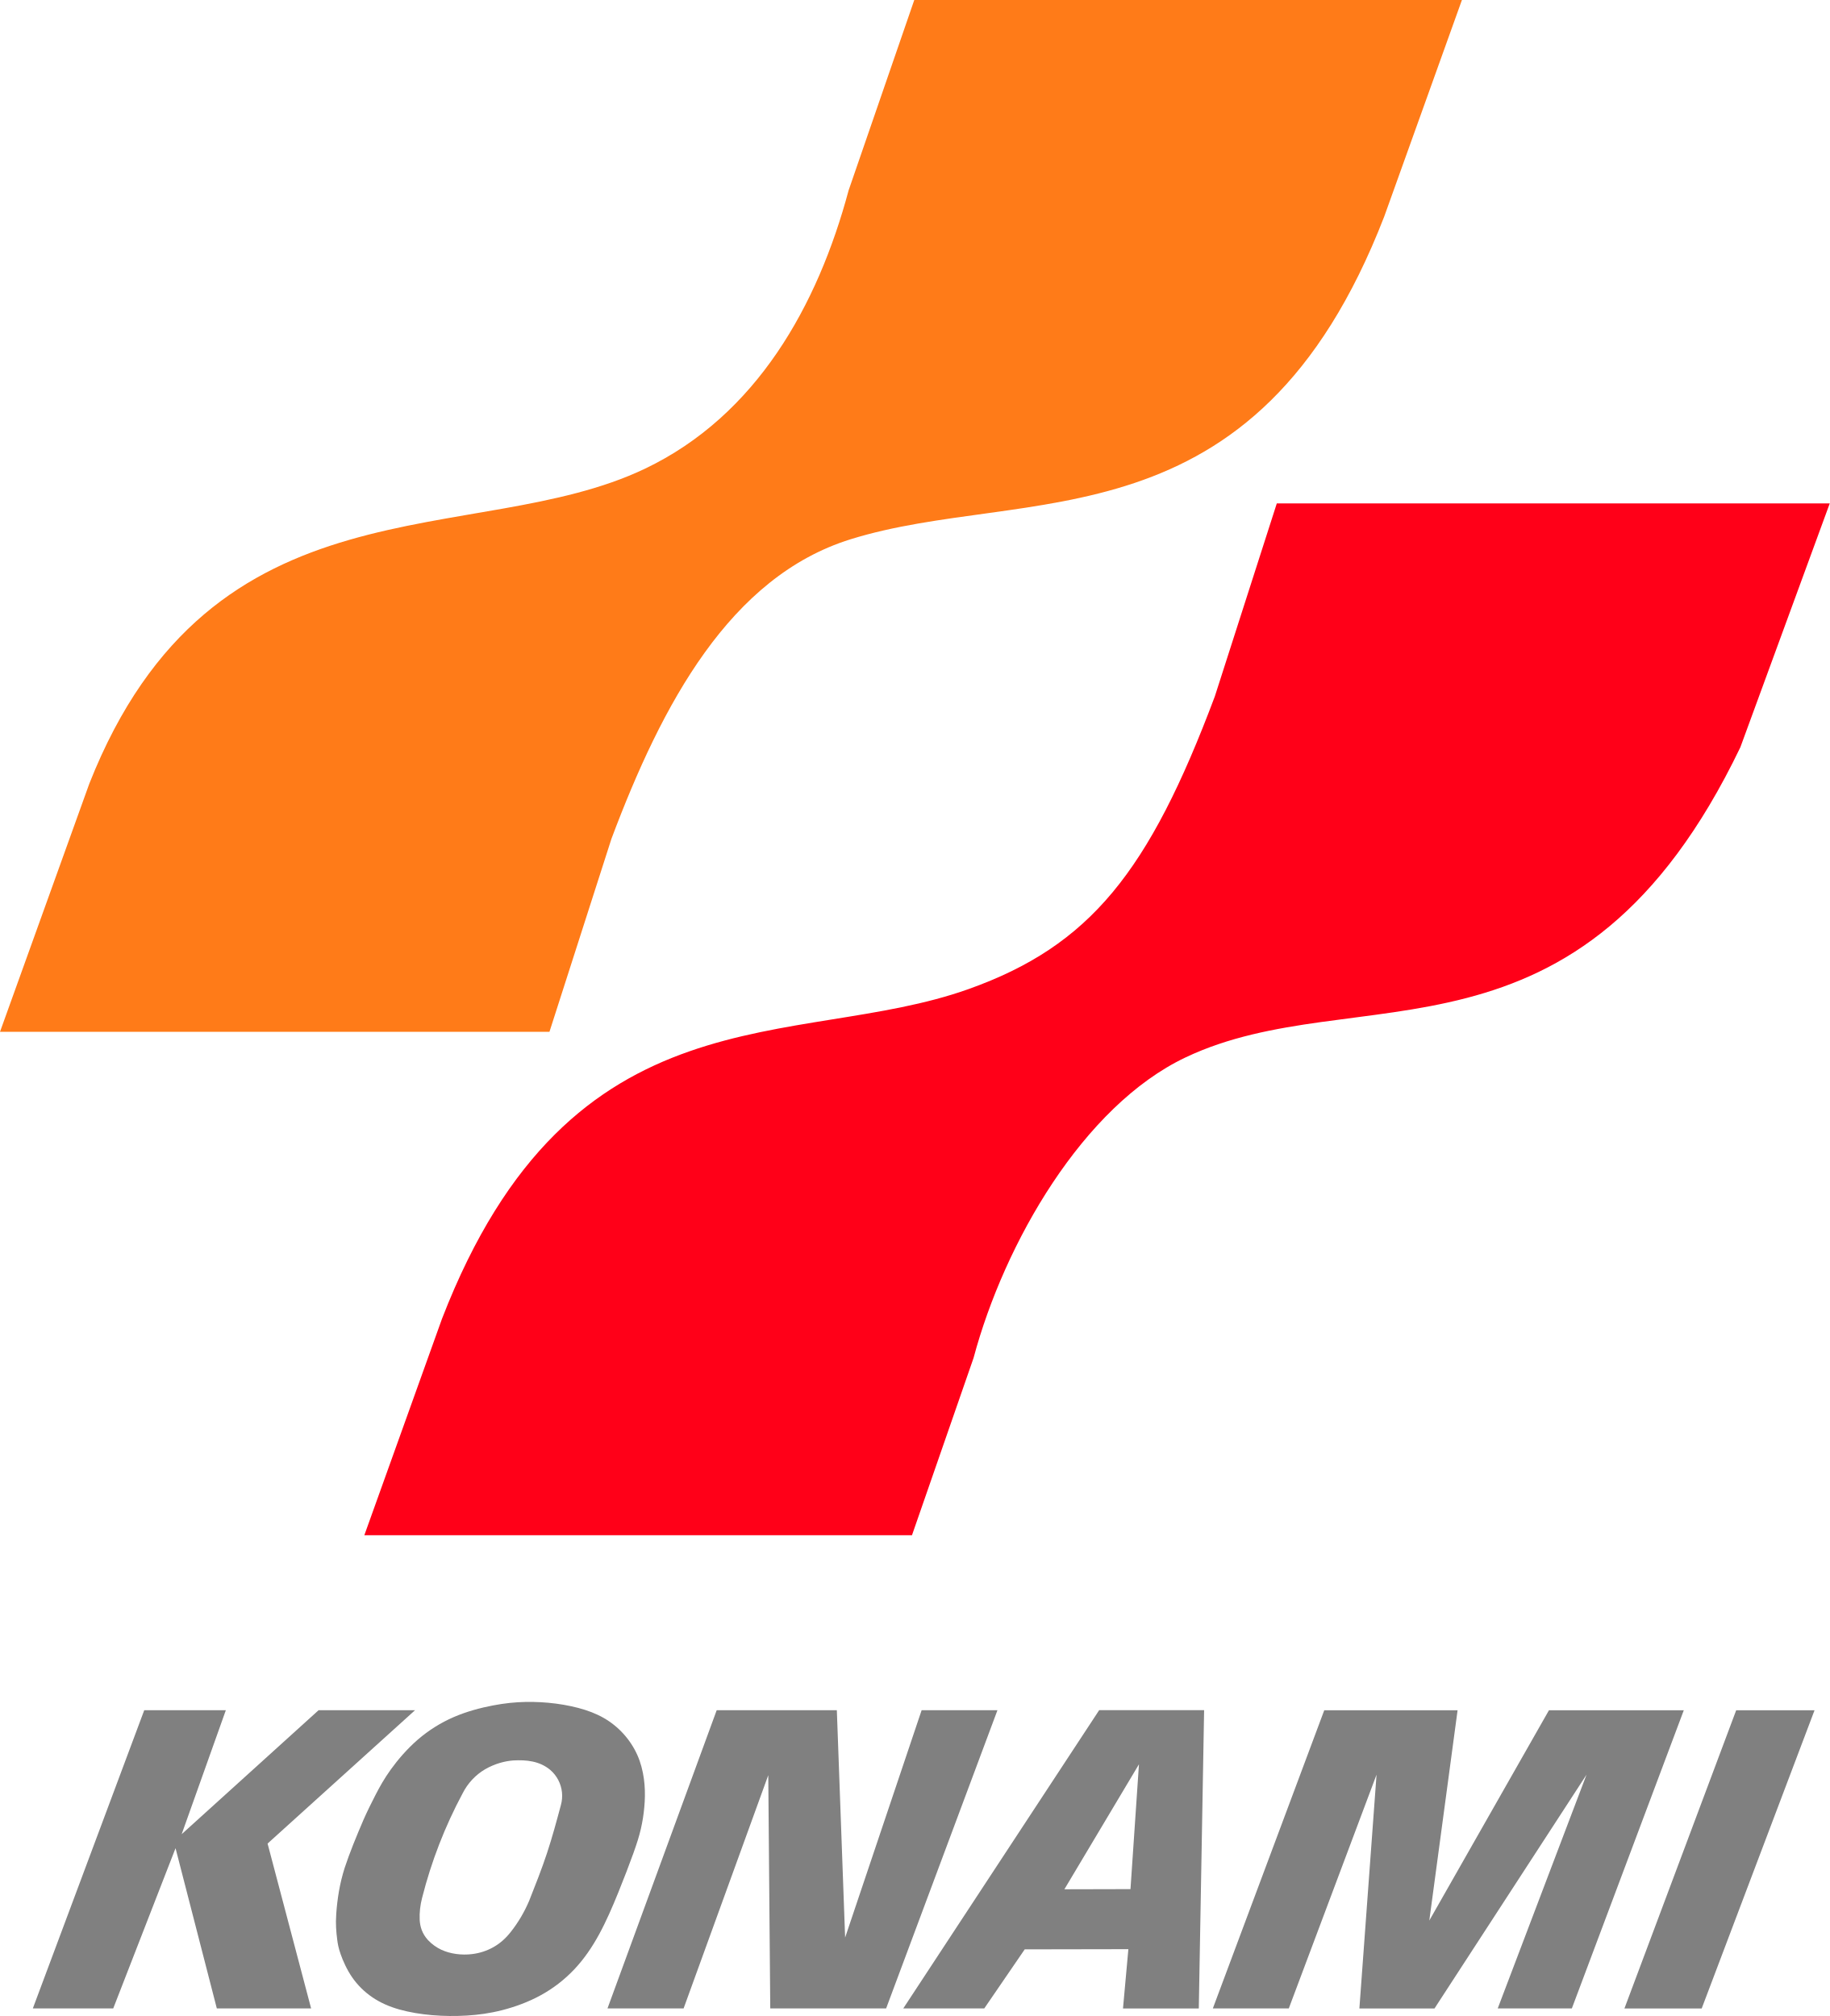
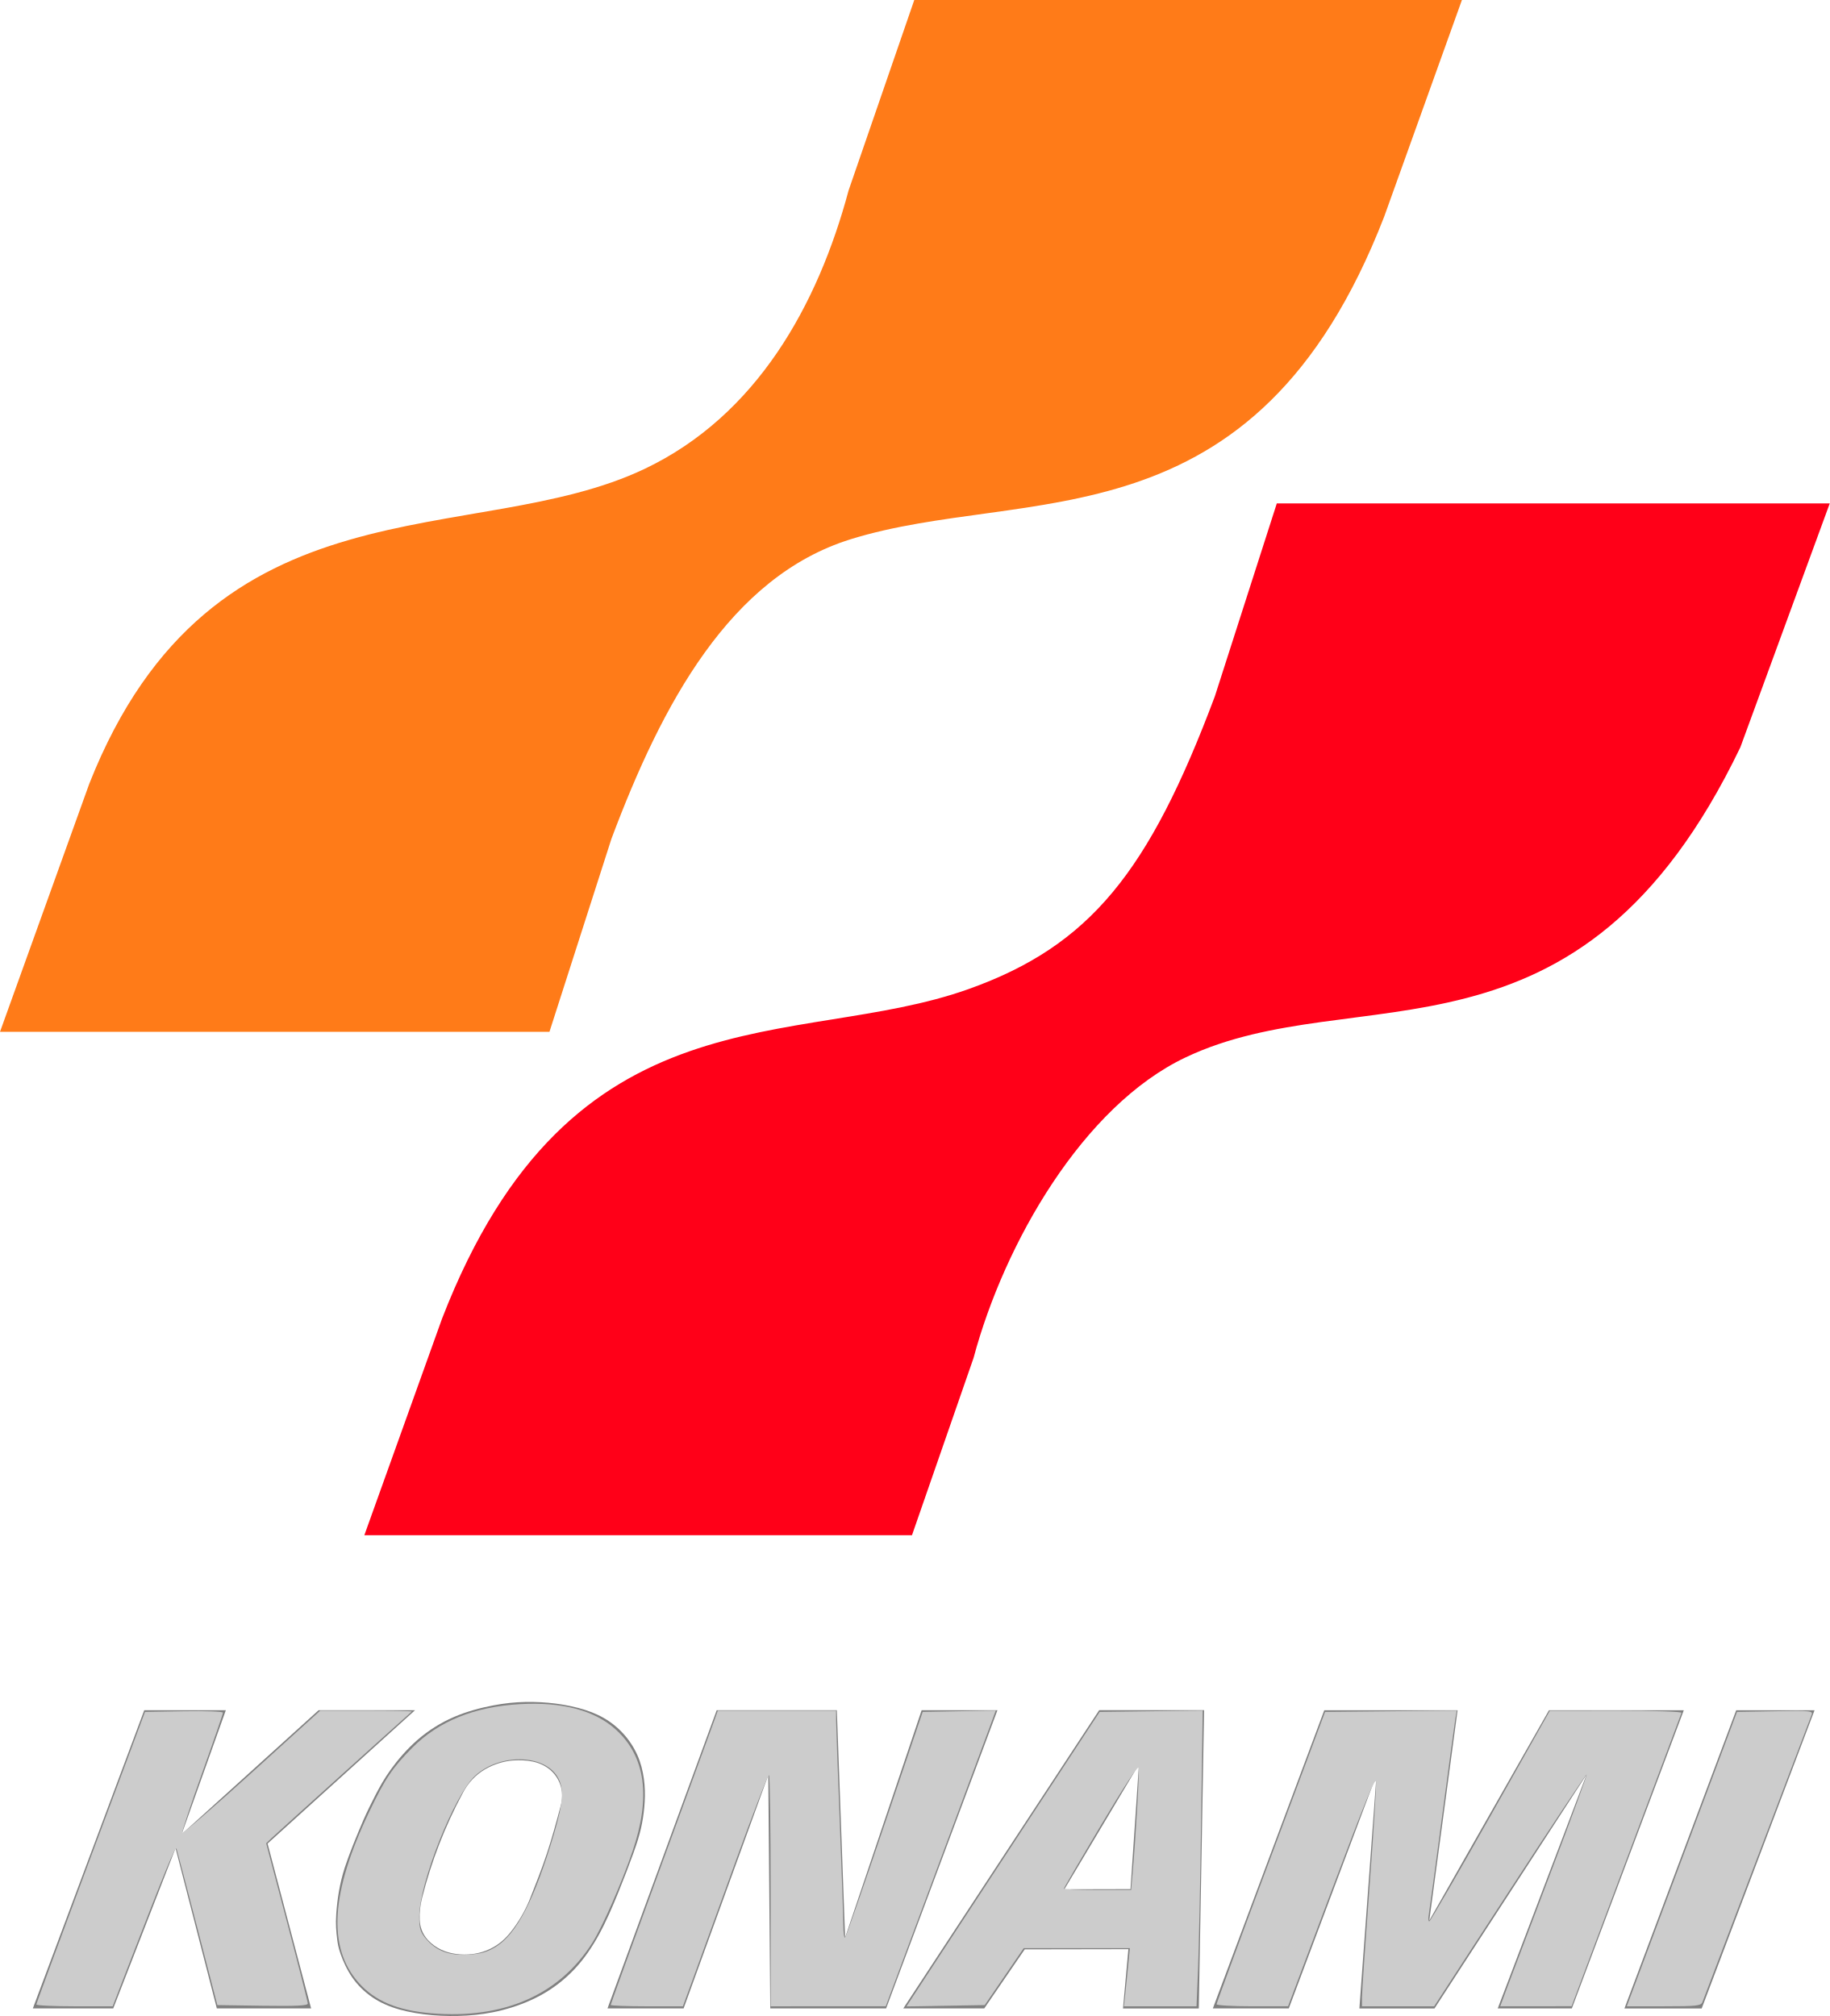
- <svg xmlns="http://www.w3.org/2000/svg" height="400" viewBox="0 0 907.472 1000" width="362.989">
-   <g fill-rule="evenodd">
-     <g clip-rule="evenodd" fill="gray">
-       <path d="M71.54 848.308 16.29 996.226l39.868.02 30.902-79.49 20.473 79.475h46.765l-21.591-81.769 73.14-66.15h-47.835l-67.91 61.5 21.902-61.488z" />
-       <path d="M317.22 873.37c-1.398-3.948-3.463-7.673-6.049-10.996a40.398 40.398 0 0 0-9.187-8.614c-3.488-2.359-7.356-4.16-11.78-5.583-9.013-2.855-19.643-4.164-29.633-3.959-5.074.108-10.138.598-16.122 1.743-5.988 1.142-12.893 2.943-19.376 5.744a69.705 69.705 0 0 0-17.879 11.22c-5.33 4.61-9.935 10.028-13.332 14.742-3.39 4.71-5.575 8.713-7.668 12.753-2.087 4.04-4.09 8.115-5.922 12.265-3.526 8.212-6.796 16.166-9.346 23.871a89.176 89.176 0 0 0-2.844 11.681 111.152 111.152 0 0 0-1.31 10.943c-.204 3-.196 4.996-.088 6.992.102 1.993.299 3.984.56 5.966.253 1.993.571 3.98 1.689 7.172 1.115 3.195 3.024 7.582 5.707 11.48s6.135 7.285 10.073 9.954c3.94 2.67 8.36 4.622 13.394 6.039 10.2 2.83 22.19 3.668 33.427 3 5.686-.345 11.35-1.107 17.547-2.688 6.2-1.584 12.926-4 19.12-7.399a67.582 67.582 0 0 0 16.686-12.909c4.832-5.125 8.828-11.008 12.332-17.45 3.507-6.45 6.521-13.459 9.39-20.515 2.865-7.06 5.585-14.162 7.476-19.44 1.891-5.277 2.955-8.725 3.76-12.231a79.723 79.723 0 0 0 1.692-10.669c.662-7.086.444-15.128-2.317-23.111zm-39.034 21.976c-2.163 8.053-4.326 16.103-6.947 24.01s-5.693 15.66-8.766 23.417c-2.244 5.317-5.33 10.733-9.309 15.724-2.642 3.307-5.378 5.61-8.392 7.312-3.453 1.964-7.065 3.035-10.593 3.477-5.37.67-10.873-.132-15.201-2.103-2.36-1.094-4.778-2.745-6.728-4.851-2.963-3.272-3.906-6.69-4.1-9.957-.175-3.712.265-7.412 1.2-11a228.441 228.441 0 0 1 20.08-51.798 29.286 29.286 0 0 1 4.736-6.804 28.588 28.588 0 0 1 6.474-5.19c4.91-2.806 9.855-4.056 14.035-4.352 6.262-.324 12.915.223 18.267 4.737a16.976 16.976 0 0 1 5.77 11.062c.225 2.114.04 4.263-.526 6.316zM355.451 848.308l-54.16 147.934h37.747l41.99-115.692.988 115.692h57.464l55.215-147.934h-37.603L419.146 961.09l-4.11-112.782zM559.623 966.851l-2.669 29.414h37.597l2.637-147.967h-52.046L447.98 996.252h40.168l20.068-29.309zm5.248-91.703-4.2 61.915-32.78.078zM656.777 848.336l-55.259 147.902h37.67l43.516-115.951-8.51 115.98h37.254l75.402-115.98-44.044 115.963h36.76l55.521-147.902h-66.875L708.87 952.657l14.03-104.321zM861.073 848.34l-55.424 147.918h38.319l55.966-147.918z" />
+ <svg xmlns="http://www.w3.org/2000/svg" height="400" viewBox="0 0 907.472 1000" width="362.989" version="1.1" id="svg16">
+   <defs id="defs20" />
+   <g fill-rule="evenodd" id="g14">
+     <g clip-rule="evenodd" fill="gray" id="g6">
+       <path d="M71.54 848.308 16.29 996.226l39.868.02 30.902-79.49 20.473 79.475h46.765l-21.591-81.769 73.14-66.15h-47.835l-67.91 61.5 21.902-61.488z" id="path2" />
+       <path d="M317.22 873.37c-1.398-3.948-3.463-7.673-6.049-10.996a40.398 40.398 0 0 0-9.187-8.614c-3.488-2.359-7.356-4.16-11.78-5.583-9.013-2.855-19.643-4.164-29.633-3.959-5.074.108-10.138.598-16.122 1.743-5.988 1.142-12.893 2.943-19.376 5.744a69.705 69.705 0 0 0-17.879 11.22c-5.33 4.61-9.935 10.028-13.332 14.742-3.39 4.71-5.575 8.713-7.668 12.753-2.087 4.04-4.09 8.115-5.922 12.265-3.526 8.212-6.796 16.166-9.346 23.871a89.176 89.176 0 0 0-2.844 11.681 111.152 111.152 0 0 0-1.31 10.943c-.204 3-.196 4.996-.088 6.992.102 1.993.299 3.984.56 5.966.253 1.993.571 3.98 1.689 7.172 1.115 3.195 3.024 7.582 5.707 11.48s6.135 7.285 10.073 9.954c3.94 2.67 8.36 4.622 13.394 6.039 10.2 2.83 22.19 3.668 33.427 3 5.686-.345 11.35-1.107 17.547-2.688 6.2-1.584 12.926-4 19.12-7.399a67.582 67.582 0 0 0 16.686-12.909c4.832-5.125 8.828-11.008 12.332-17.45 3.507-6.45 6.521-13.459 9.39-20.515 2.865-7.06 5.585-14.162 7.476-19.44 1.891-5.277 2.955-8.725 3.76-12.231a79.723 79.723 0 0 0 1.692-10.669c.662-7.086.444-15.128-2.317-23.111zm-39.034 21.976c-2.163 8.053-4.326 16.103-6.947 24.01s-5.693 15.66-8.766 23.417c-2.244 5.317-5.33 10.733-9.309 15.724-2.642 3.307-5.378 5.61-8.392 7.312-3.453 1.964-7.065 3.035-10.593 3.477-5.37.67-10.873-.132-15.201-2.103-2.36-1.094-4.778-2.745-6.728-4.851-2.963-3.272-3.906-6.69-4.1-9.957-.175-3.712.265-7.412 1.2-11a228.441 228.441 0 0 1 20.08-51.798 29.286 29.286 0 0 1 4.736-6.804 28.588 28.588 0 0 1 6.474-5.19c4.91-2.806 9.855-4.056 14.035-4.352 6.262-.324 12.915.223 18.267 4.737a16.976 16.976 0 0 1 5.77 11.062c.225 2.114.04 4.263-.526 6.316zM355.451 848.308l-54.16 147.934h37.747l41.99-115.692.988 115.692h57.464l55.215-147.934h-37.603L419.146 961.09l-4.11-112.782zM559.623 966.851l-2.669 29.414h37.597l2.637-147.967h-52.046L447.98 996.252h40.168l20.068-29.309zm5.248-91.703-4.2 61.915-32.78.078zM656.777 848.336l-55.259 147.902h37.67l43.516-115.951-8.51 115.98h37.254l75.402-115.98-44.044 115.963h36.76l55.521-147.902h-66.875L708.87 952.657l14.03-104.321zM861.073 848.34l-55.424 147.918h38.319l55.966-147.918z" id="path4" />
    </g>
-     <g fill="#00f">
-       <path d="m725.05 0-38.534 107.413c-64.29 166.071-177.888 133.04-264.71 160.096-59.72 18.611-93.415 81.545-118.559 148.563l-30.74 95.738H0l44.292-123.078c61.1-154.671 190.573-115.681 275.534-156.216 55.406-26.434 85.77-81.078 101.036-138.053L453.44 0z" fill="#ff7b18" />
-       <path d="m180.69 761.529 38.535-107.413c64.29-166.071 175.448-132.951 261.108-163.489 60.298-21.496 89.497-58.107 122.16-145.17l30.74-95.738h274.24l-44.333 120.95c-80.17 166.902-190.155 113.465-275.185 153.856-50.789 24.125-89.85 92.094-105.116 149.07L452.3 761.528z" fill="#ff0018" />
+     <g fill="#00f" id="g12">
+       <path d="m725.05 0-38.534 107.413c-64.29 166.071-177.888 133.04-264.71 160.096-59.72 18.611-93.415 81.545-118.559 148.563l-30.74 95.738H0l44.292-123.078c61.1-154.671 190.573-115.681 275.534-156.216 55.406-26.434 85.77-81.078 101.036-138.053L453.44 0z" fill="#ff7b18" id="path8" />
+       <path d="m180.69 761.529 38.535-107.413c64.29-166.071 175.448-132.951 261.108-163.489 60.298-21.496 89.497-58.107 122.16-145.17l30.74-95.738h274.24l-44.333 120.95c-80.17 166.902-190.155 113.465-275.185 153.856-50.789 24.125-89.85 92.094-105.116 149.07L452.3 761.528z" fill="#ff0018" id="path10" />
    </g>
  </g>
+   <path style="fill:#cccccc;stroke-width:0.481" d="M 7.214,397.716 C 7.216,397.518 12.065,384.375 17.991,368.51 l 10.774,-28.846 7.733,-0.132 c 4.253,-0.073 7.733,0.054 7.733,0.283 0,0.228 -1.845,5.568 -4.101,11.867 -2.256,6.299 -4.032,11.661 -3.947,11.915 0.085,0.254 6.269,-5.081 13.744,-11.855 l 13.589,-12.318 h 9.188 c 5.053,0 9.097,0.076 8.987,0.169 -0.816,0.687 -26.885,24.217 -27.766,25.062 l -1.124,1.077 4.129,15.614 c 2.271,8.588 4.129,15.87 4.129,16.184 0,0.423 -2.303,0.536 -8.968,0.439 l -8.968,-0.131 -3.925,-15.144 c -2.159,-8.329 -4.035,-15.465 -4.17,-15.857 -0.226,-0.656 -2.16,4.046 -9.837,23.908 l -2.833,7.33 -7.572,0.001 c -4.165,10e-4 -7.571,-0.16 -7.569,-0.359 z" id="path874" transform="scale(2.499999)" />
+   <path style="fill:#cccccc;stroke-width:0.481" d="m 85.577,399.458 c -6.772,-0.566 -11.247,-2.455 -14.458,-6.102 -6.204,-7.048 -5.505,-17.925 2.183,-33.981 3.094,-6.463 4.561,-8.638 8.499,-12.611 5.214,-5.26 12.31,-8.13 21.357,-8.64 8.347,-0.47 14.758,1.22 18.961,4.999 5.948,5.348 7.057,13.423 3.333,24.27 -2.186,6.365 -5.923,14.874 -7.926,18.047 -6.553,10.377 -17.587,15.218 -31.948,14.018 z m 12.83,-13.217 c 4.101,-2.543 7.669,-9.47 11.447,-22.228 1.936,-6.537 2.103,-9.235 0.711,-11.518 -2.737,-4.489 -11.493,-4.582 -16.298,-0.173 -4.163,3.82 -11.094,21.301 -11.094,27.983 0,2.336 0.213,3.048 1.302,4.342 2.061,2.449 4.611,3.409 8.442,3.177 2.527,-0.153 3.754,-0.507 5.489,-1.582 z" id="path913" transform="scale(2.499999)" />
+   <path style="fill:#cccccc;stroke-width:0.481" d="m 121.154,397.804 c 0,-0.15 4.57,-12.752 10.155,-28.005 5.586,-15.253 10.366,-28.327 10.624,-29.054 l 0.468,-1.322 h 11.732 11.732 l 0.009,2.043 c 0.005,1.124 0.325,10.048 0.711,19.832 0.386,9.784 0.706,19.069 0.712,20.633 0.006,1.565 0.168,2.688 0.359,2.496 0.192,-0.192 3.733,-10.342 7.869,-22.556 l 7.52,-22.207 7.246,-0.133 7.246,-0.133 -1.293,3.521 c -0.711,1.936 -5.62,15.136 -10.908,29.333 l -9.615,25.813 -11.418,0.006 -11.418,0.006 v -22.756 c 0,-12.516 -0.148,-22.904 -0.328,-23.085 -0.181,-0.181 -3.206,7.626 -6.724,17.348 -3.518,9.722 -7.288,20.11 -8.378,23.085 l -1.982,5.409 h -7.159 c -3.938,0 -7.159,-0.123 -7.159,-0.273 z" id="path952" transform="scale(2.499999)" />
+   <path style="fill:#cccccc;stroke-width:0.481" d="m 185.096,390.036 c 2.9,-4.436 11.525,-17.584 19.165,-29.219 l 13.892,-21.154 10.22,-0.13 10.22,-0.13 -0.314,22.005 c -0.173,12.103 -0.448,25.304 -0.612,29.337 l -0.298,7.332 h -7.202 -7.202 l 0.28,-2.524 c 0.154,-1.388 0.42,-3.984 0.592,-5.769 l 0.312,-3.245 h -10.531 -10.531 l -3.867,5.649 -3.867,5.649 -7.765,0.132 -7.765,0.132 z m 39.589,-18.281 c 0.611,-6.841 1.379,-20.15 1.211,-20.994 -0.11,-0.557 -2.885,3.663 -7.507,11.419 -4.032,6.766 -7.332,12.419 -7.332,12.561 0,0.142 3.001,0.259 6.669,0.259 h 6.669 z" id="path991" transform="scale(2.499999)" />
+   <path style="fill:#cccccc;stroke-width:0.481" d="m 241.346,397.677 c 0,-0.22 4.843,-13.363 10.762,-29.207 l 10.762,-28.807 13.06,-0.128 13.06,-0.128 -0.269,1.57 c -0.148,0.864 -1.345,9.683 -2.66,19.599 -1.315,9.916 -2.497,18.624 -2.627,19.351 -0.13,0.727 -0.079,1.313 0.113,1.301 0.192,-0.012 5.649,-9.417 12.127,-20.9 l 11.779,-20.879 13.141,-0.014 c 7.509,-0.008 13.072,0.17 12.981,0.415 -0.088,0.236 -5.028,13.43 -10.978,29.32 l -10.817,28.891 -7.079,0.007 -7.079,0.007 1.38,-3.726 c 0.759,-2.049 4.659,-12.35 8.667,-22.891 4.008,-10.541 7.197,-19.255 7.087,-19.365 -0.11,-0.11 -6.959,10.191 -15.221,22.891 l -15.021,23.091 h -7.16 -7.16 v -1.789 c 0,-0.984 0.659,-10.663 1.464,-21.509 0.805,-10.846 1.4,-20.401 1.322,-21.234 -0.105,-1.121 -2.388,4.46 -8.796,21.507 l -8.654,23.022 -7.091,10e-4 c -3.9,6.4e-4 -7.091,-0.179 -7.091,-0.398 z" id="path1030" transform="scale(2.499999)" />
+   <path style="fill:#cccccc;stroke-width:0.481" d="m 333.659,368.87 10.933,-29.207 7.568,-0.133 c 7.087,-0.124 7.546,-0.078 7.224,0.721 -0.189,0.47 -5.061,13.294 -10.827,28.498 -5.766,15.204 -10.636,28.023 -10.822,28.486 -0.302,0.75 -1.138,0.841 -7.674,0.841 h -7.336 z" id="path1069" transform="scale(2.499999)" />
</svg>
